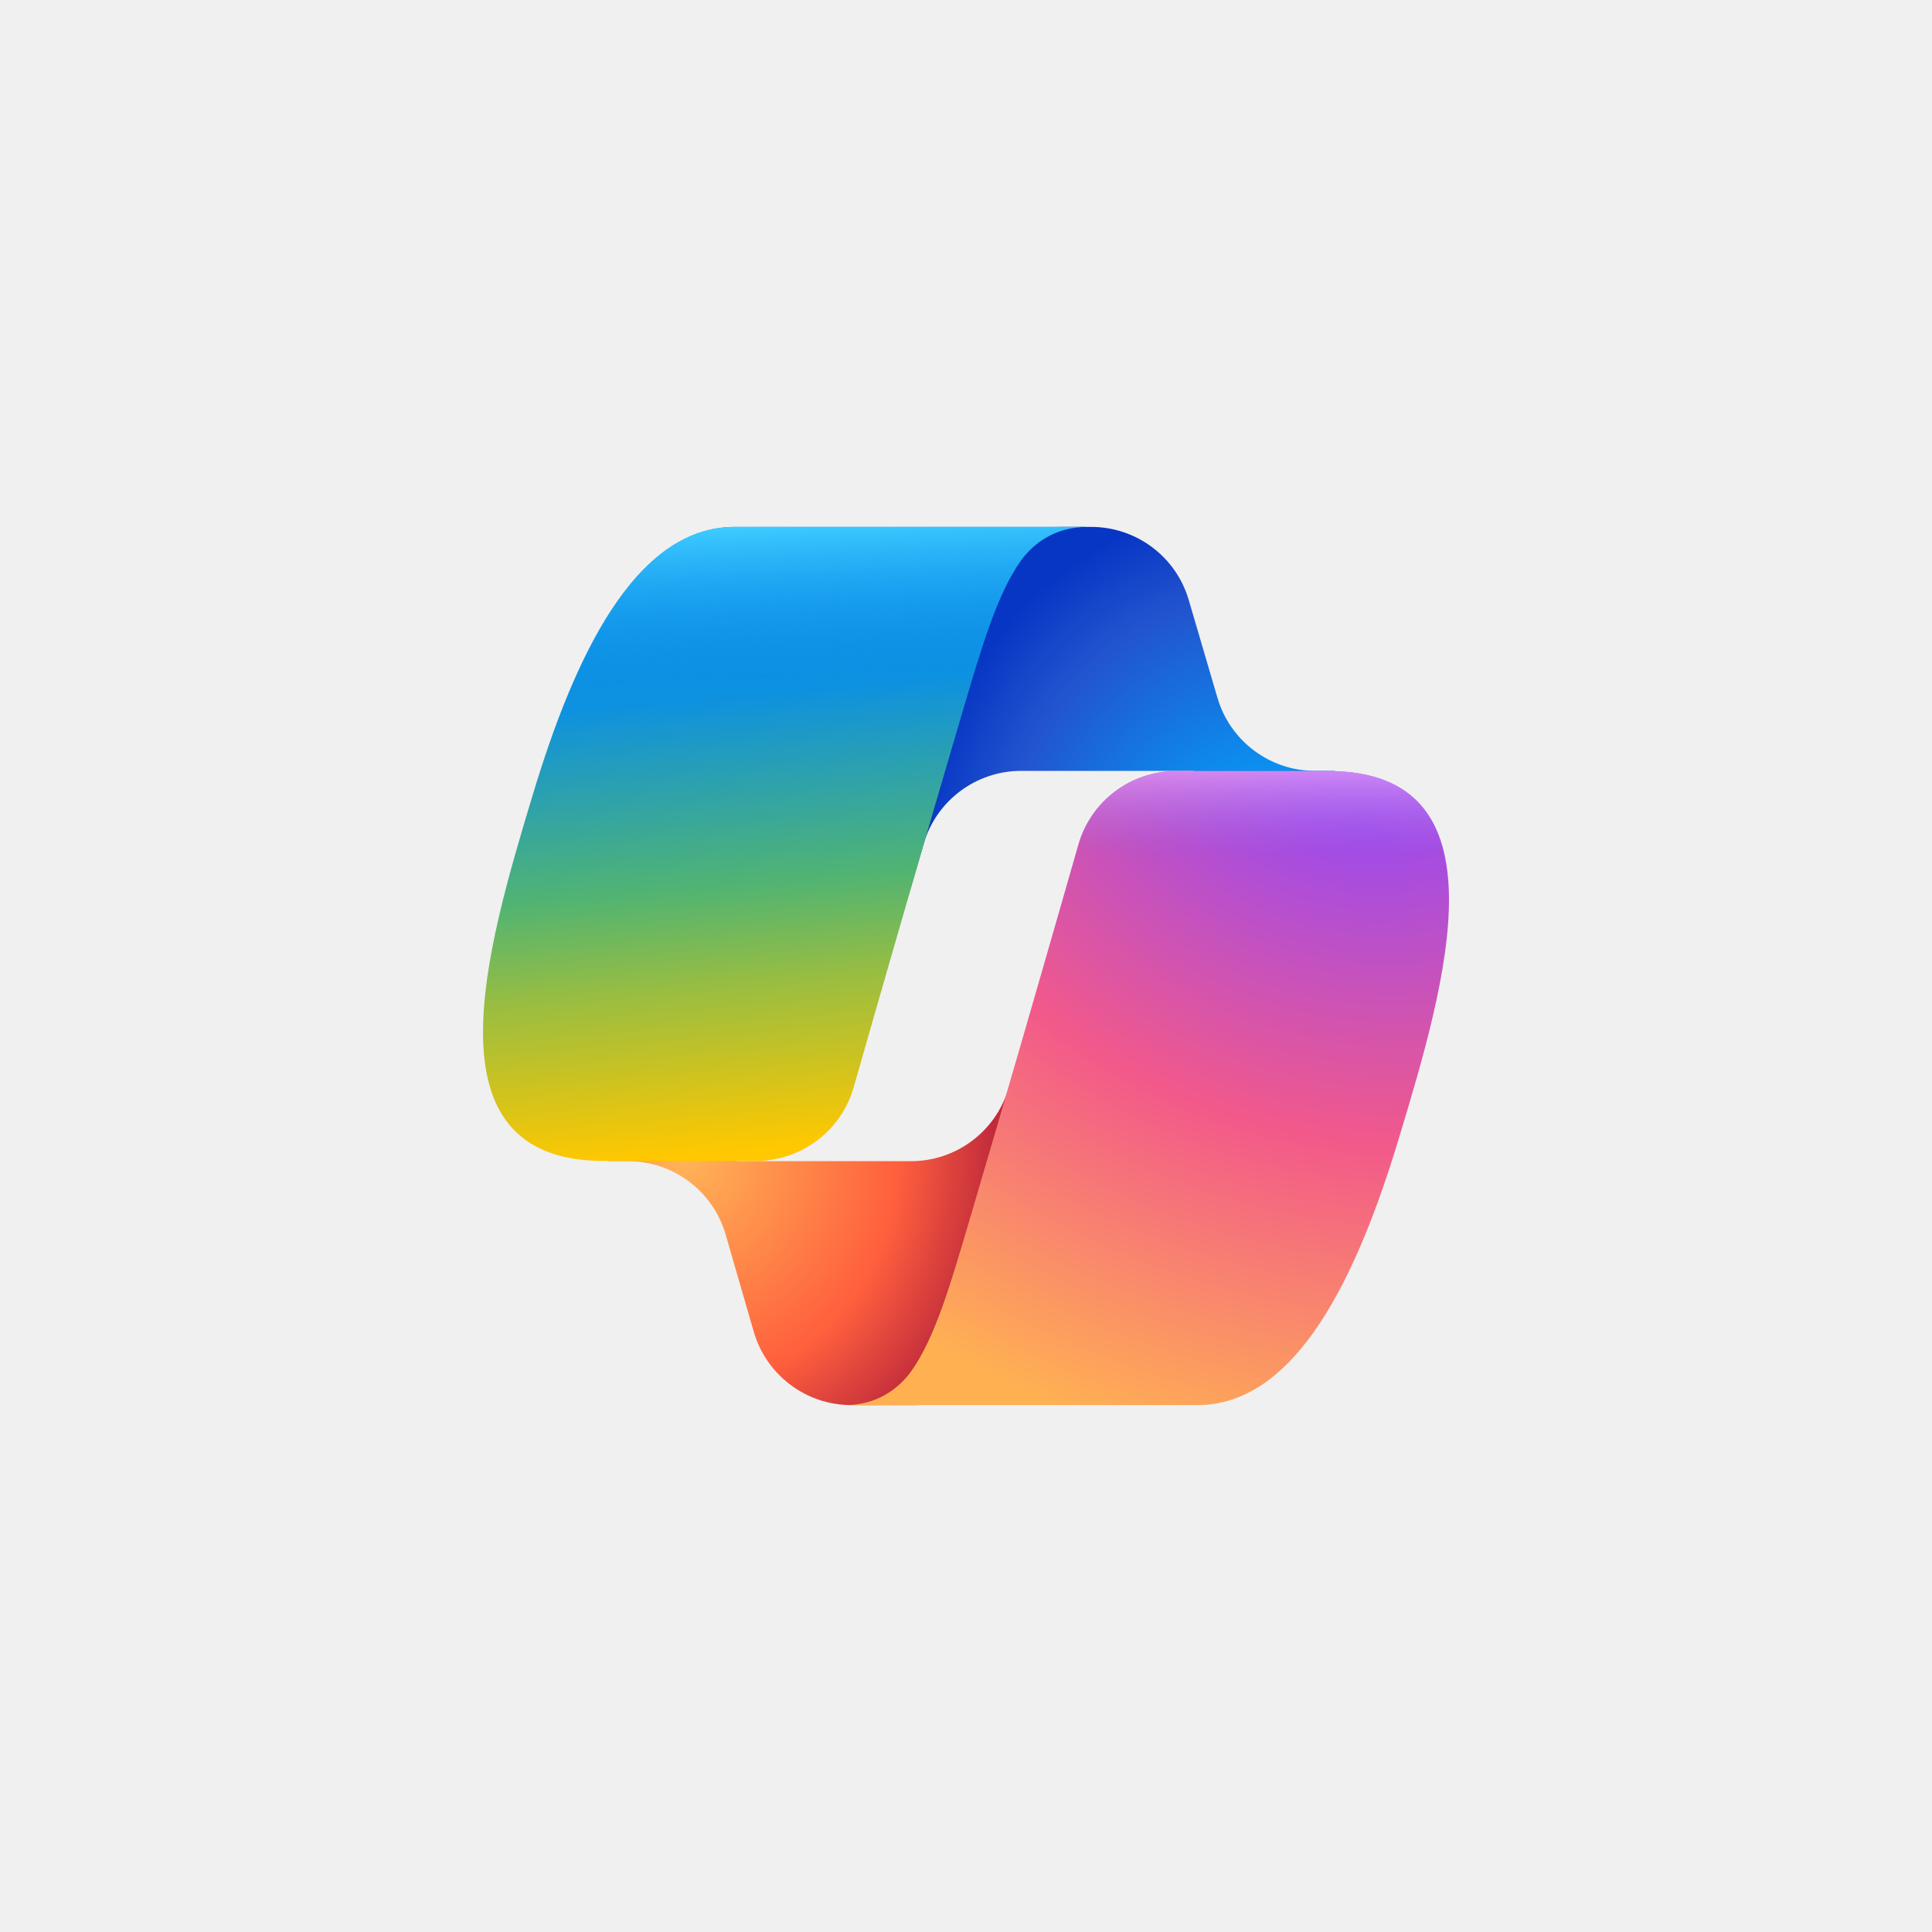
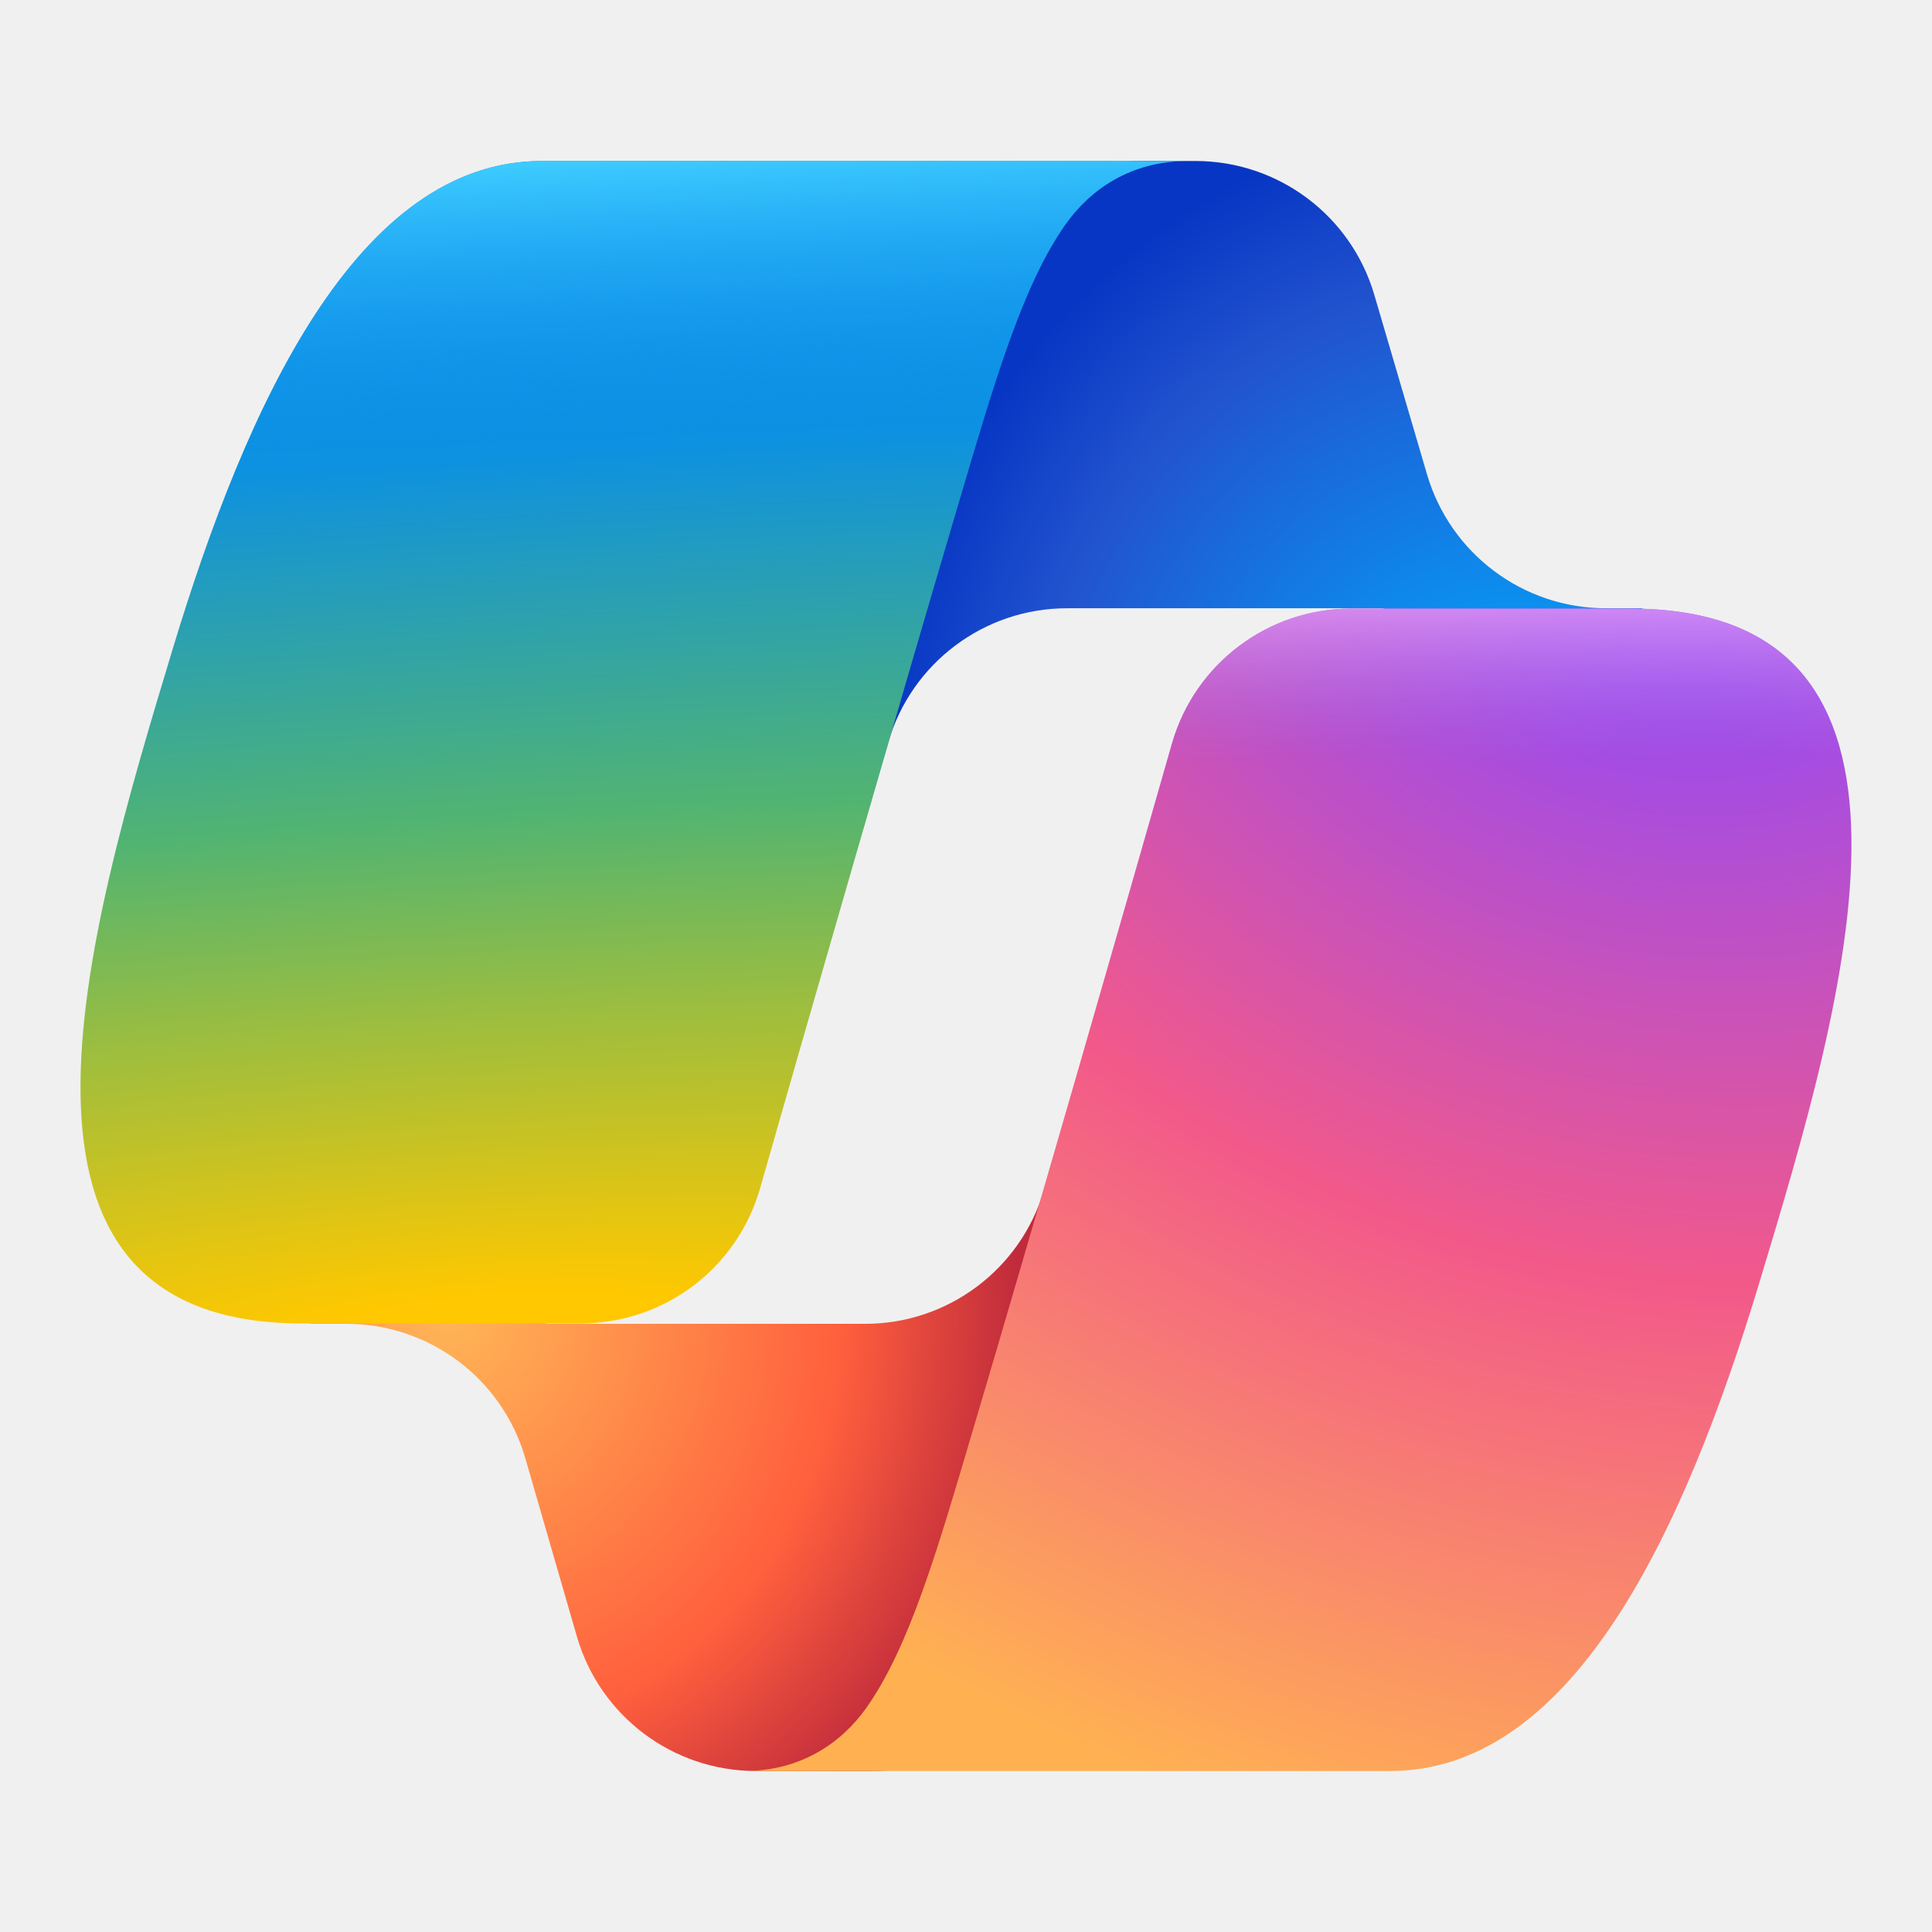
- <svg xmlns="http://www.w3.org/2000/svg" xmlns:xlink="http://www.w3.org/1999/xlink" width="44" height="44" viewBox="0 0 44 44" fill="none">
-   <g clip-path="url(#clip0_43086_20259)">
-     <path d="M27.072 13.662C26.783 12.677 25.878 12 24.851 12L24.174 12C23.057 12 22.099 12.797 21.897 13.895L20.712 20.325L21.034 19.222C21.322 18.235 22.227 17.556 23.256 17.556L27.177 17.556L28.824 18.197L30.412 17.556H29.948C28.921 17.556 28.017 16.879 27.727 15.893L27.072 13.662Z" fill="url(#paint0_radial_43086_20259)" />
-     <path d="M17.166 30.328C17.452 31.318 18.358 32 19.389 32H20.843C22.091 32 23.114 31.011 23.157 29.764L23.371 23.42L22.968 24.785C22.678 25.769 21.774 26.445 20.748 26.445L16.787 26.445L15.375 25.679L13.847 26.445H14.303C15.333 26.445 16.24 27.126 16.526 28.116L17.166 30.328Z" fill="url(#paint1_radial_43086_20259)" />
-     <use xlink:href="#stroke0_43086_20259" fill="url(#paint2_linear_43086_20259)" />
-     <use xlink:href="#stroke0_43086_20259" fill="url(#paint3_linear_43086_20259)" />
-     <use xlink:href="#stroke1_43086_20259" fill="url(#paint4_radial_43086_20259)" />
-     <use xlink:href="#stroke1_43086_20259" fill="url(#paint5_linear_43086_20259)" />
-   </g>
+ <svg xmlns="http://www.w3.org/2000/svg" xmlns:xlink="http://www.w3.org/1999/xlink" width="24" height="24" viewBox="0 0 24 24" fill="none">
+   <path d="M17.072 3.662C16.783 2.677 15.878 2 14.851 2L14.174 2C13.057 2 12.099 2.797 11.897 3.895L10.712 10.325L11.034 9.222C11.322 8.235 12.227 7.556 13.256 7.556L17.177 7.556L18.824 8.197L20.412 7.556H19.948C18.921 7.556 18.017 6.879 17.727 5.893L17.072 3.662Z" fill="url(#paint0_radial_43079_10187)" />
+   <path d="M7.166 20.328C7.452 21.318 8.359 22 9.389 22H10.843C12.091 22 13.114 21.011 13.157 19.764L13.371 13.42L12.968 14.785C12.678 15.769 11.774 16.445 10.748 16.445L6.787 16.445L5.375 15.679L3.847 16.445H4.303C5.333 16.445 6.24 17.126 6.526 18.116L7.166 20.328Z" fill="url(#paint1_radial_43079_10187)" />
+   <use xlink:href="#stroke0_43079_10187" fill="url(#paint2_radial_43079_10187)" />
+   <use xlink:href="#stroke0_43079_10187" fill="url(#paint3_linear_43079_10187)" />
+   <use xlink:href="#stroke1_43079_10187" fill="url(#paint4_radial_43079_10187)" />
+   <use xlink:href="#stroke1_43079_10187" fill="url(#paint5_linear_43079_10187)" />
  <defs>
-     <radialGradient id="paint0_radial_43086_20259" cx="0" cy="0" r="1" gradientTransform="matrix(-5.49698 -6.79344 -5.93495 5.69811 28.9994 20.3791)" gradientUnits="userSpaceOnUse">
+     <radialGradient id="paint0_radial_43079_10187" cx="0" cy="0" r="1" gradientTransform="matrix(-5.49698 -6.79344 -5.93495 5.69811 18.9994 10.3791)" gradientUnits="userSpaceOnUse">
      <stop offset="0.096" stop-color="#00AEFF" />
      <stop offset="0.773" stop-color="#2253CE" />
      <stop offset="1" stop-color="#0736C4" />
    </radialGradient>
-     <radialGradient id="paint1_radial_43086_20259" cx="0" cy="0" r="1" gradientTransform="matrix(4.98016 6.47044 5.87896 -5.2813 15.5746 26.2453)" gradientUnits="userSpaceOnUse">
+     <radialGradient id="paint1_radial_43079_10187" cx="0" cy="0" r="1" gradientTransform="matrix(4.98016 6.47044 5.87896 -5.2813 5.57463 16.2453)" gradientUnits="userSpaceOnUse">
      <stop stop-color="#FFB657" />
      <stop offset="0.634" stop-color="#FF5F3D" />
      <stop offset="0.923" stop-color="#C02B3C" />
    </radialGradient>
-     <linearGradient id="paint2_linear_43086_20259" x1="16.25" y1="13.75" x2="17.394" y2="26.985" gradientUnits="userSpaceOnUse">
-       <stop offset="0.156" stop-color="#0D91E1" />
-       <stop offset="0.487" stop-color="#52B471" />
-       <stop offset="0.652" stop-color="#98BD42" />
-       <stop offset="0.937" stop-color="#FFC800" />
-     </linearGradient>
-     <linearGradient id="paint3_linear_43086_20259" x1="17.25" y1="12" x2="17.875" y2="26.44" gradientUnits="userSpaceOnUse">
+     <radialGradient id="paint2_radial_43079_10187" cx="0" cy="0" r="1" gradientTransform="matrix(-0.726614 -12.7947 71.8824 -4.08022 6.53166 16.435)" gradientUnits="userSpaceOnUse">
+       <stop offset="0.03" stop-color="#FFC800" />
+       <stop offset="0.31" stop-color="#98BD42" />
+       <stop offset="0.49" stop-color="#52B471" />
+       <stop offset="0.844" stop-color="#0D91E1" />
+     </radialGradient>
+     <linearGradient id="paint3_linear_43079_10187" x1="7.25" y1="2" x2="7.875" y2="16.44" gradientUnits="userSpaceOnUse">
      <stop stop-color="#3DCBFF" />
      <stop offset="0.247" stop-color="#0588F7" stop-opacity="0" />
    </linearGradient>
-     <radialGradient id="paint4_radial_43086_20259" cx="0" cy="0" r="1" gradientTransform="matrix(-6.33606 18.1116 -21.564 -7.99353 30.6605 16.1461)" gradientUnits="userSpaceOnUse">
+     <radialGradient id="paint4_radial_43079_10187" cx="0" cy="0" r="1" gradientTransform="matrix(-6.33606 18.1116 -21.564 -7.99353 20.6602 6.14615)" gradientUnits="userSpaceOnUse">
      <stop offset="0.066" stop-color="#8C48FF" />
      <stop offset="0.5" stop-color="#F2598A" />
      <stop offset="0.896" stop-color="#FFB152" />
    </radialGradient>
-     <linearGradient id="paint5_linear_43086_20259" x1="31.294" y1="16.678" x2="31.286" y2="20.611" gradientUnits="userSpaceOnUse">
+     <linearGradient id="paint5_linear_43079_10187" x1="21.294" y1="6.678" x2="21.286" y2="10.611" gradientUnits="userSpaceOnUse">
      <stop offset="0.058" stop-color="#F8ADFA" />
      <stop offset="0.708" stop-color="#A86EDD" stop-opacity="0" />
    </linearGradient>
-     <clipPath id="clip0_43086_20259">
-       <rect width="24" height="24" fill="white" transform="translate(10 10)" />
-     </clipPath>
-     <path id="stroke0_43086_20259" d="M24.751 12H16.73C14.439 12 13.064 15.028 12.147 18.055C11.062 21.643 9.641 26.44 13.752 26.44H17.215C18.25 26.44 19.158 25.756 19.442 24.761C20.044 22.655 21.1 18.982 21.928 16.185C22.35 14.764 22.701 13.543 23.239 12.783C23.541 12.357 24.044 12 24.751 12Z" />
-     <path id="stroke1_43086_20259" d="M19.249 32H27.27C29.561 32 30.936 28.972 31.852 25.945C32.938 22.357 34.359 17.56 30.248 17.56H26.785C25.75 17.56 24.842 18.244 24.558 19.239C23.955 21.345 22.9 25.019 22.071 27.815C21.65 29.236 21.299 30.457 20.761 31.217C20.459 31.643 19.956 32 19.249 32Z" />
+     <path id="stroke0_43079_10187" d="M14.751 2H6.73C4.439 2 3.064 5.028 2.147 8.056C1.061 11.643 -0.359 16.44 3.751 16.44H7.215C8.25 16.44 9.158 15.756 9.442 14.761C10.044 12.655 11.1 8.981 11.928 6.185C12.35 4.764 12.7 3.543 13.239 2.783C13.541 2.357 14.044 2 14.751 2Z" />
+     <path id="stroke1_43079_10187" d="M9.249 22H17.269C19.561 22 20.936 18.972 21.852 15.944C22.938 12.357 24.359 7.56 20.248 7.56H16.785C15.75 7.56 14.842 8.244 14.557 9.239C13.955 11.345 12.9 15.019 12.071 17.815C11.65 19.236 11.299 20.457 10.761 21.217C10.459 21.643 9.956 22 9.249 22Z" />
  </defs>
</svg>
